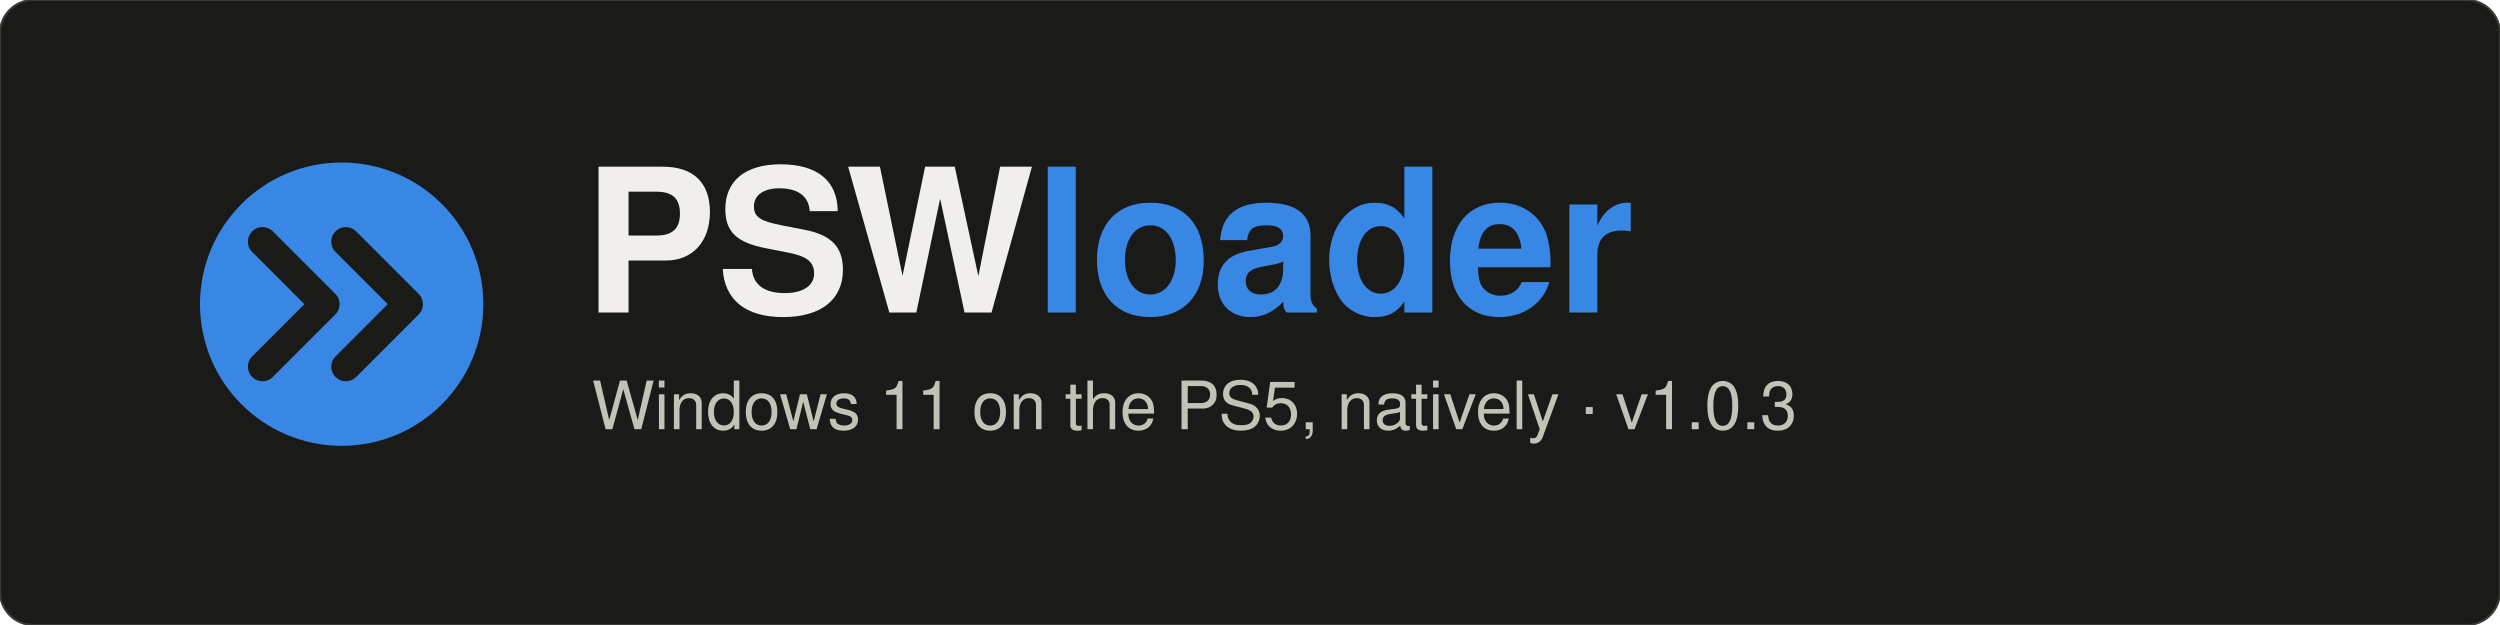
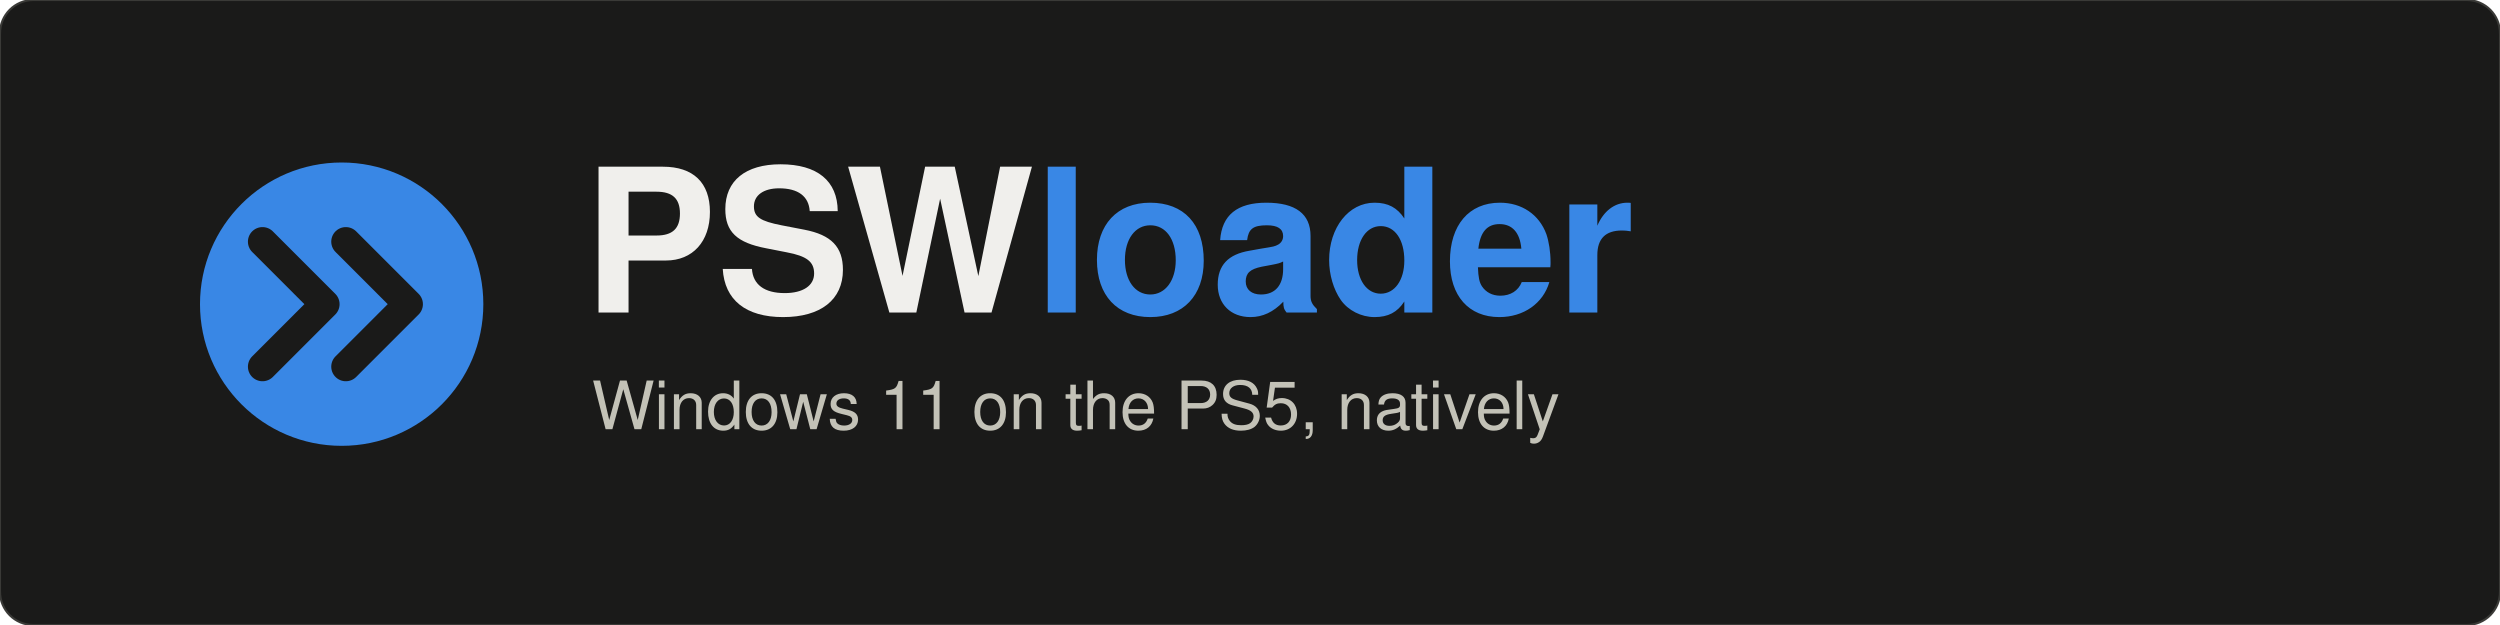
<svg xmlns="http://www.w3.org/2000/svg" width="1200" height="300" viewBox="0 0 1200 300" role="img" aria-labelledby="t d">
  <rect width="1200" height="300" rx="16" fill="#1a1a19" stroke="#3a3a37" />
  <g transform="translate(96 78)">
    <circle cx="68" cy="68" r="68" fill="#3987e5" />
    <path d="M30 38 L60 68 L30 98 M70 38 L100 68 L70 98" fill="none" stroke="#1a1a19" stroke-width="14" stroke-linecap="round" stroke-linejoin="round" />
  </g>
  <text x="280" y="150" font-family="-apple-system, 'Segoe UI', Helvetica, Arial, sans-serif" font-size="96" font-weight="700" fill="#f0efec">PSW<tspan fill="#3987e5">loader</tspan>
  </text>
-   <text x="284" y="206" font-family="-apple-system, 'Segoe UI', Helvetica, Arial, sans-serif" font-size="32" fill="#c3c2b7">Windows 11 on the PS5, natively  ·  v1.0.3</text>
+   <text x="284" y="206" font-family="-apple-system, 'Segoe UI', Helvetica, Arial, sans-serif" font-size="32" fill="#c3c2b7">Windows 11 on the PS5, natively</text>
</svg>
